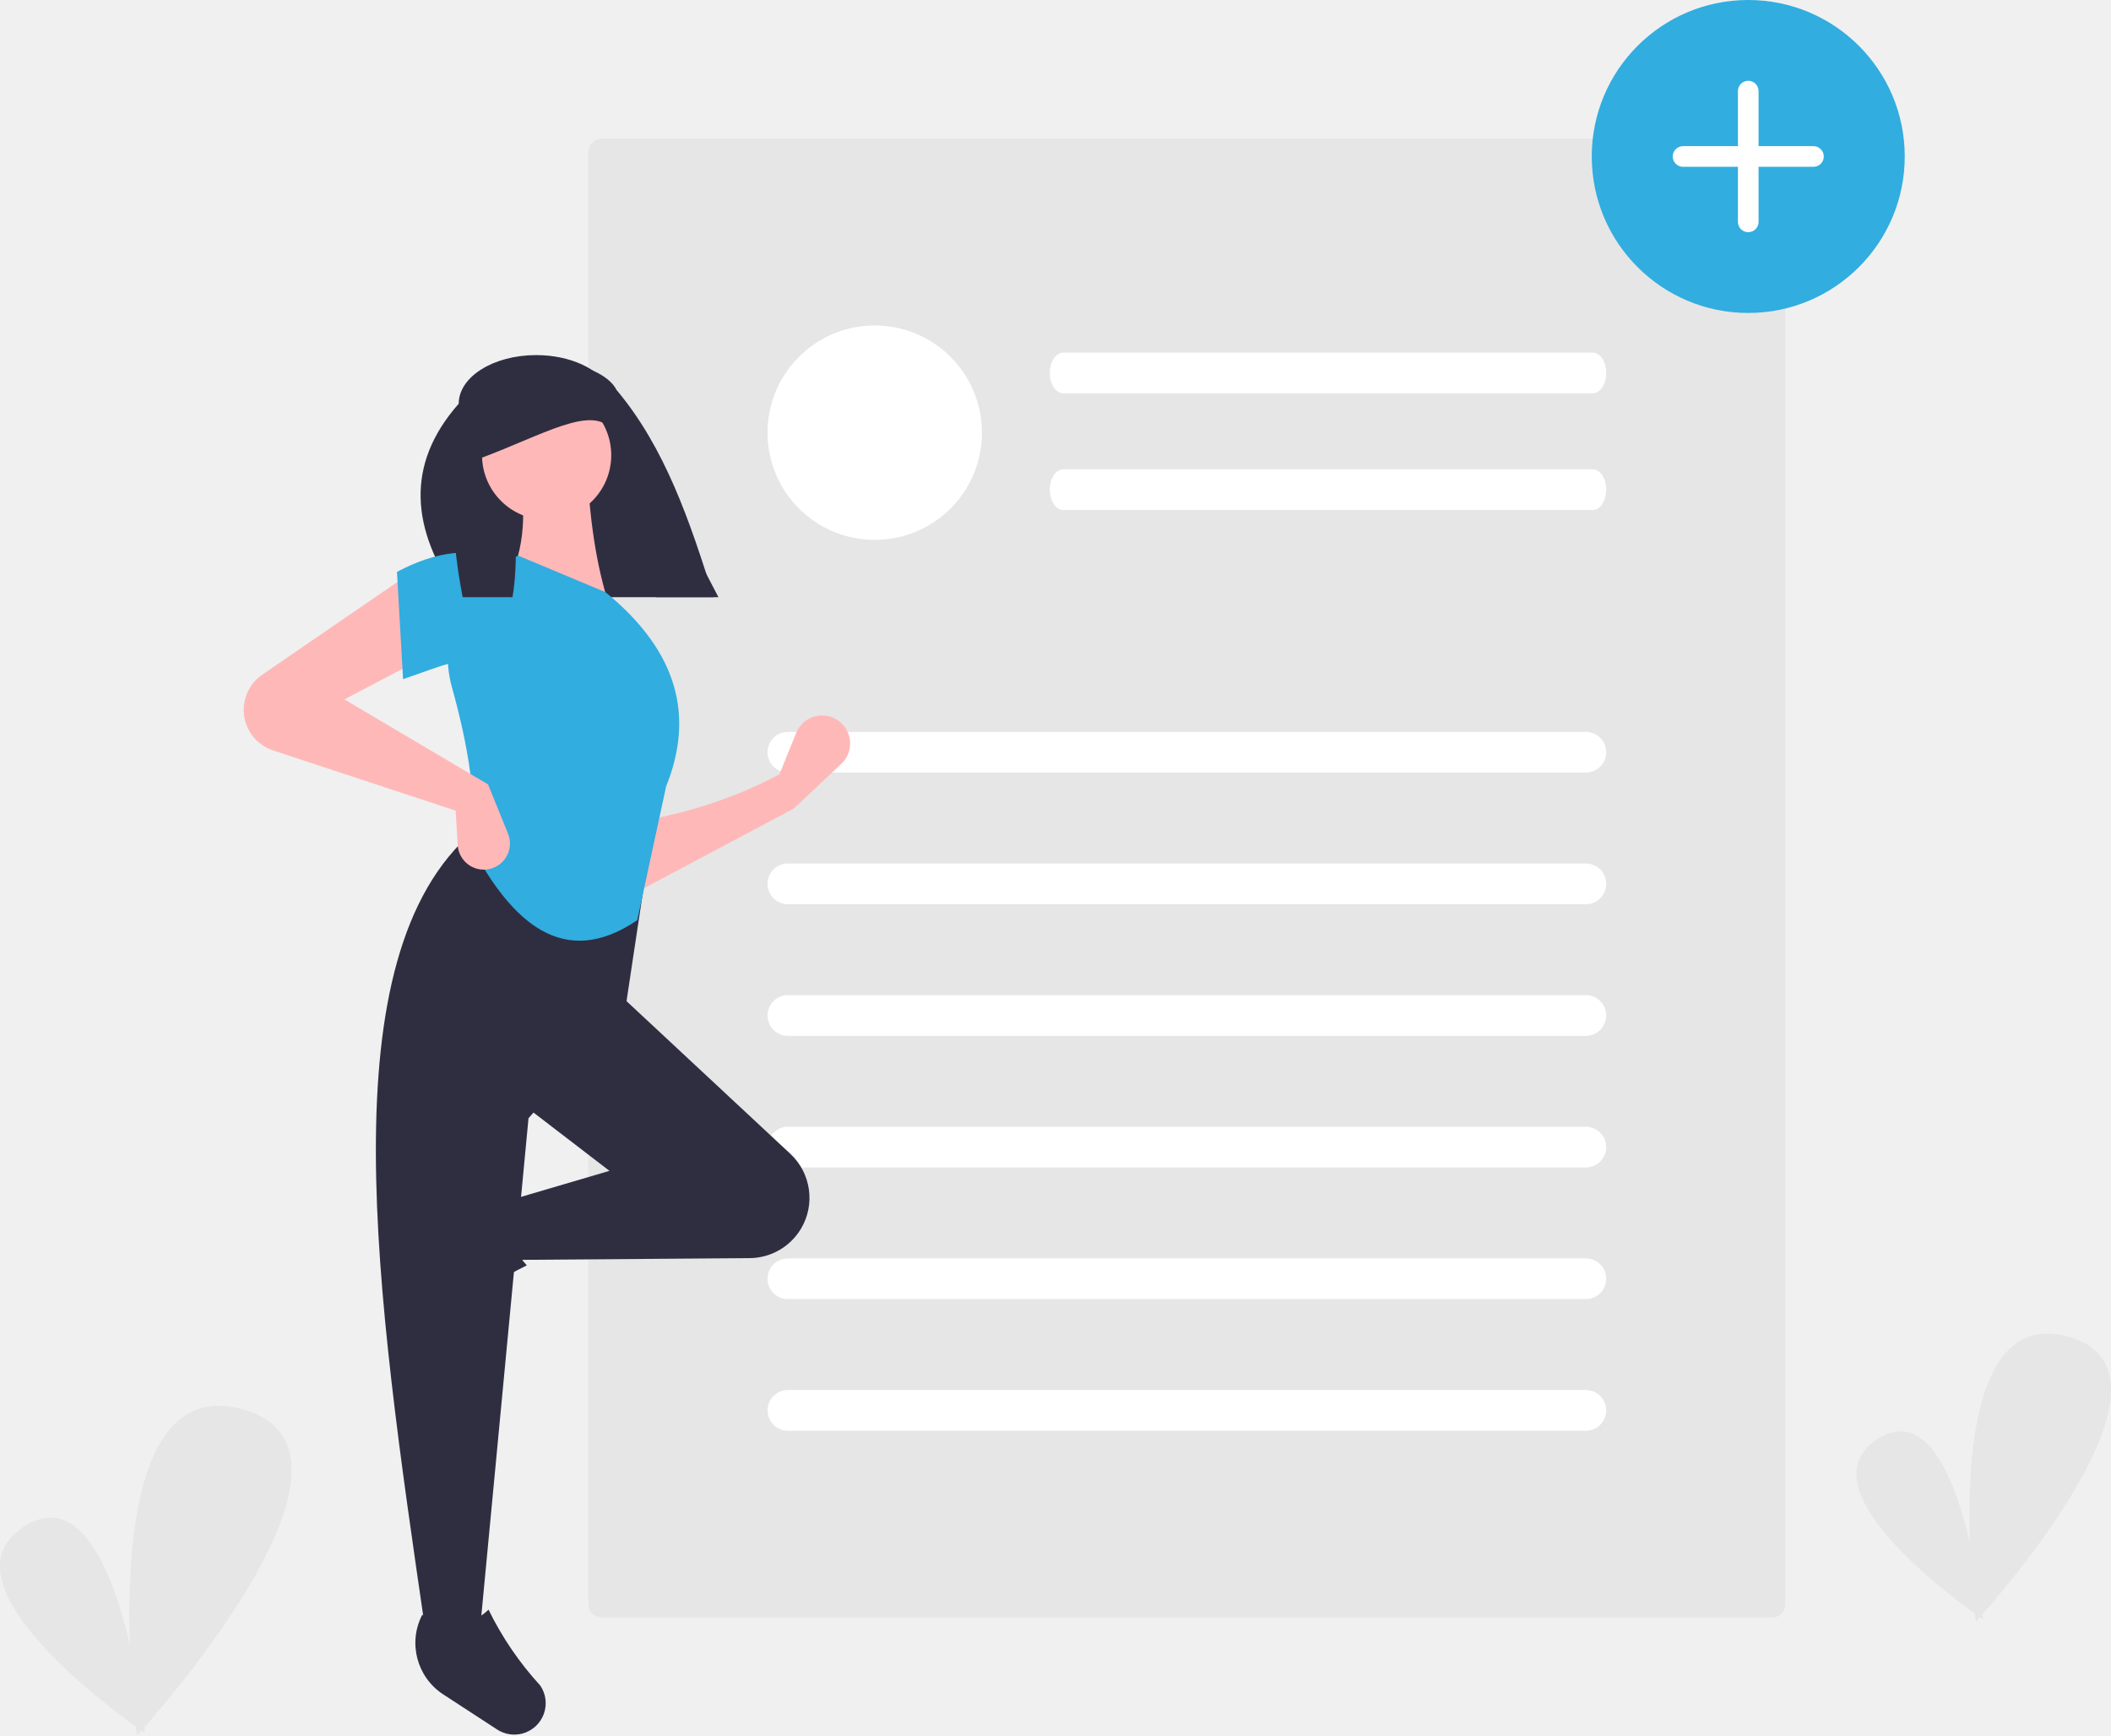
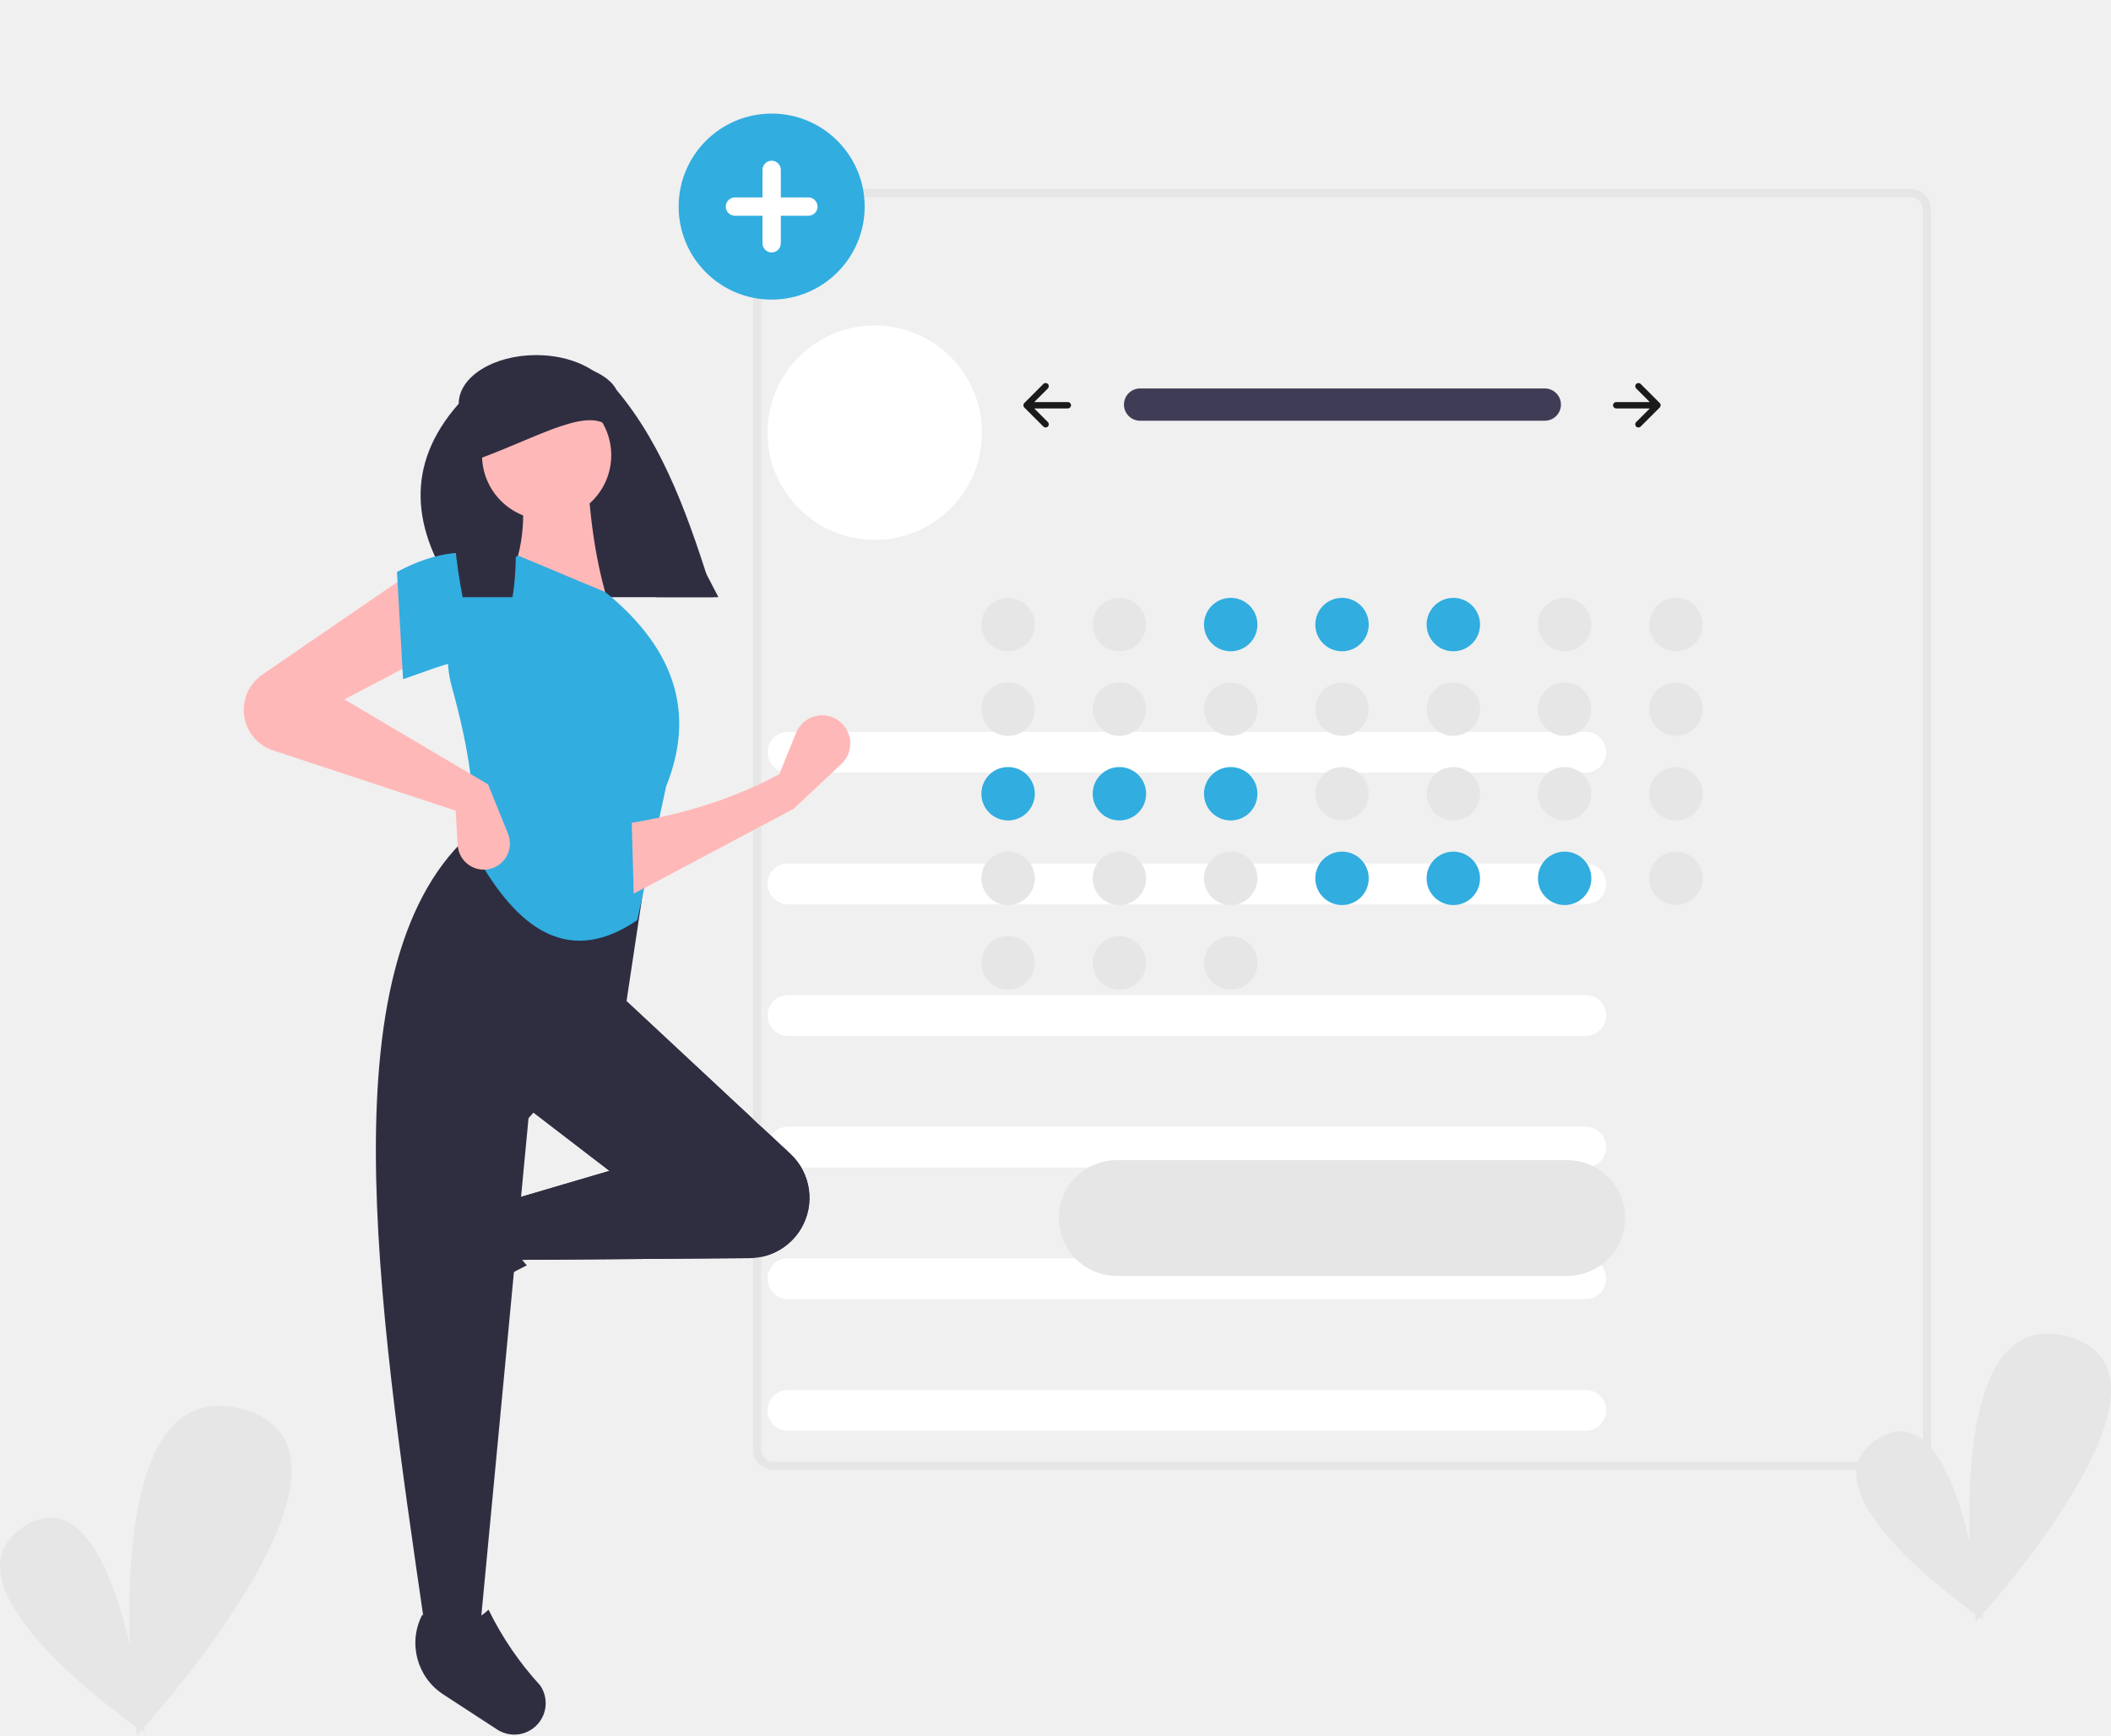
- <svg xmlns="http://www.w3.org/2000/svg" id="a6165653-2719-4fed-8ed9-8fe7d02b0919" width="777.805" height="639.552" viewBox="0 0 777.805 639.552">
-   <path d="M941.532,725.07c13.358-15.199,76.265-90.009,31.554-102.342-33.581-9.263-37.322,41.699-36.195,75.899-5.377-23.042-15.813-49.958-34.148-38.082-26.424,17.115,23.088,54.992,36.022,64.29.212,1.891.352,2.942.352,2.942s.53-.578,1.476-1.643c.739.517,1.15.795,1.15.795S941.675,726.258,941.532,725.07Z" transform="translate(-211.0973 -130.224)" fill="#e6e6e6" />
-   <path d="M264.281,766.677c15.3-17.408,87.349-103.092,36.14-117.217-38.461-10.609-42.746,47.76-41.456,86.93-6.159-26.39-18.111-57.219-39.111-43.617-30.264,19.603,26.444,62.984,41.257,73.634.243,2.166.404,3.369.404,3.369s.608-.663,1.691-1.882c.846.593,1.317.911,1.317.911S264.445,768.037,264.281,766.677Z" transform="translate(-211.0973 -130.224)" fill="#e6e6e6" />
-   <path d="M432.903,181.278a5.006,5.006,0,0,0-5,5v535a5.006,5.006,0,0,0,5,5H863.902a5.006,5.006,0,0,0,5-5v-535a5.006,5.006,0,0,0-5-5Z" transform="translate(-211.0973 -130.224)" fill="#e6e6e6" />
-   <path d="M795.403,414.903h-294a7.5,7.5,0,0,1,0-15h294a7.5,7.5,0,0,1,0,15Z" transform="translate(-211.0973 -130.224)" fill="#fff" />
-   <path d="M797.927,275.153H602.878c-2.748,0-4.976-3.358-4.976-7.5s2.228-7.5,4.976-7.5H797.927c2.748,0,4.976,3.358,4.976,7.5S800.675,275.153,797.927,275.153Z" transform="translate(-211.0973 -130.224)" fill="#fff" />
-   <path d="M797.927,318.153H602.878c-2.748,0-4.976-3.358-4.976-7.5s2.228-7.5,4.976-7.5H797.927c2.748,0,4.976,3.358,4.976,7.5S800.675,318.153,797.927,318.153Z" transform="translate(-211.0973 -130.224)" fill="#fff" />
-   <path d="M795.403,463.403h-294a7.5,7.5,0,0,1,0-15h294a7.5,7.5,0,0,1,0,15Z" transform="translate(-211.0973 -130.224)" fill="#fff" />
-   <path d="M795.403,511.903h-294a7.5,7.5,0,0,1,0-15h294a7.5,7.5,0,0,1,0,15Z" transform="translate(-211.0973 -130.224)" fill="#fff" />
-   <path d="M795.403,560.403h-294a7.5,7.5,0,0,1,0-15h294a7.5,7.5,0,0,1,0,15Z" transform="translate(-211.0973 -130.224)" fill="#fff" />
-   <path d="M795.403,608.903h-294a7.5,7.5,0,0,1,0-15h294a7.5,7.5,0,0,1,0,15Z" transform="translate(-211.0973 -130.224)" fill="#fff" />
-   <path d="M795.403,657.403h-294a7.5,7.5,0,0,1,0-15h294a7.5,7.5,0,0,1,0,15Z" transform="translate(-211.0973 -130.224)" fill="#fff" />
-   <circle cx="322.305" cy="159.429" r="39.5" fill="#fff" />
-   <path d="M594.265,414.903" transform="translate(-211.0973 -130.224)" fill="#fff" />
-   <path d="M503.507,428.188l-58.903,31.316-.746-26.096c19.226-3.209,37.517-8.797,54.429-17.895l6.16-15.22a10.318,10.318,0,0,1,17.536-2.678l0,0a10.318,10.318,0,0,1-.908,14.069Z" transform="translate(-211.0973 -130.224)" fill="#ffb8b8" />
-   <path d="M359.583,608.993v0a11.574,11.574,0,0,1,1.469-9.363L373.992,579.772a22.612,22.612,0,0,1,29.335-7.739h0c-5.438,9.256-4.68,17.377,1.878,24.434A117.631,117.631,0,0,0,377.269,615.511,11.574,11.574,0,0,1,359.583,608.993Z" transform="translate(-211.0973 -130.224)" fill="#2f2e41" />
-   <path d="M506.19,583.029l0,0a22.203,22.203,0,0,1-18.871,10.779l-85.96.651-3.728-21.623,38.026-11.184-32.061-24.605,35.044-41.008L502.289,555.363A22.203,22.203,0,0,1,506.19,583.029Z" transform="translate(-211.0973 -130.224)" fill="#2f2e41" />
-   <path d="M387.938,730.905H367.806C349.731,607.008,331.333,482.763,385.701,436.39l64.122,10.439-8.202,54.429-35.789,41.008Z" transform="translate(-211.0973 -130.224)" fill="#2f2e41" />
-   <path d="M403.634,768.972h0a11.574,11.574,0,0,1-9.363-1.469L374.413,754.565a22.612,22.612,0,0,1-7.741-29.335v0c9.257,5.437,17.377,4.679,24.434-1.88a117.63,117.63,0,0,0,19.047,27.935A11.574,11.574,0,0,1,403.634,768.972Z" transform="translate(-211.0973 -130.224)" fill="#2f2e41" />
-   <path d="M475.811,350.278H380.109c-17.674-25.003-19.748-48.913,0-71.294,0-9.896,12.783-17.919,28.551-17.919h0c12.352,0,23.303,4.985,27.139,12.354Z" transform="translate(-211.0973 -130.224)" fill="#2f2e41" />
-   <path d="M435.657,353.627l-37.28-8.947c6.192-12.674,6.702-26.776,3.728-41.754l25.351-.746C428.249,320.806,430.653,338.207,435.657,353.627Z" transform="translate(-211.0973 -130.224)" fill="#ffb8b8" />
-   <path d="M445.903,469.278c-27.139,18.493-46.314.633-60.947-26.923,2.033-16.862-1.259-37.041-7.357-58.966a40.138,40.138,0,0,1,24.506-48.401l0,0,32.061,13.421c27.224,22.19,32.582,46.227,22.368,71.578Z" transform="translate(-211.0973 -130.224)" fill="#31ade0" />
-   <path d="M367.806,372.268l-29.824,15.658,52.938,31.316,7.366,18.17a9.637,9.637,0,0,1-5.789,12.731h0a9.637,9.637,0,0,1-12.762-8.544l-.745-12.663-67.284-22.204a15.733,15.733,0,0,1-9.873-9.611v0a15.733,15.733,0,0,1,5.903-18.303l54.105-37.118Z" transform="translate(-211.0973 -130.224)" fill="#ffb8b8" />
-   <path d="M397.631,375.25c-12.439-5.451-23.749.47-38.026,5.219l-2.237-39.517c14.176-7.556,27.692-9.593,40.263-3.728Z" transform="translate(-211.0973 -130.224)" fill="#31ade0" />
-   <path d="M474.056,350.278H452.947c-13.138-24.236-12.541-67.056-40.777-57.512-18.141-10.767-7.732,31.484-12.243,57.512h-18.357c-4.988-25.43-5.057-50.913.811-71.635a9.655,9.655,0,0,1,3.512-7.059,19.952,19.952,0,0,1,2.945-2.238c6.487-4.087,10.843-6.414,20.32-6.414a57.204,57.204,0,0,1,15.688,2.157c.664.194,1.32.403,1.953.621.872.299,1.715.626,2.52.977,4.146,1.783,7.404,4.196,8.947,7.216C456.131,295.208,465.25,322.089,474.056,350.278Z" transform="translate(-211.0973 -130.224)" fill="#2f2e41" />
-   <circle cx="201.413" cy="167.729" r="23.802" fill="#ffb8b8" />
-   <path d="M436.652,288.772c-7.161-9.76-25.835,1.883-48.284,10.201V275.851c18.467-8.13,29.236-10.475,41.484-2.04Z" transform="translate(-211.0973 -130.224)" fill="#2f2e41" />
-   <circle cx="644.147" cy="57.659" r="57.659" fill="#31ade0" />
-   <path d="M831.22,184.078a3.805,3.805,0,1,0,0,7.61h20.22v20.219a3.805,3.805,0,1,0,7.609,0V191.688h20.22a3.805,3.805,0,0,0,0-7.61H859.049V163.858a3.805,3.805,0,1,0-7.609,0v20.22Z" transform="translate(-211.0973 -130.224)" fill="#fff" />
+ <svg xmlns="http://www.w3.org/2000/svg" xmlns:xlink="http://www.w3.org/1999/xlink" id="a6165653-2719-4fed-8ed9-8fe7d02b0919" width="777.805" height="639.552" viewBox="0 0 777.805 639.552" version="1.1">
+   <defs id="defs920" />
+   <path d="M941.532,725.07c13.358-15.199,76.265-90.009,31.554-102.342-33.581-9.263-37.322,41.699-36.195,75.899-5.377-23.042-15.813-49.958-34.148-38.082-26.424,17.115,23.088,54.992,36.022,64.29.212,1.891.352,2.942.352,2.942s.53-.578,1.476-1.643c.739.517,1.15.795,1.15.795S941.675,726.258,941.532,725.07Z" transform="translate(-211.0973 -130.224)" fill="#e6e6e6" id="path861" />
+   <path d="M264.281,766.677c15.3-17.408,87.349-103.092,36.14-117.217-38.461-10.609-42.746,47.76-41.456,86.93-6.159-26.39-18.111-57.219-39.111-43.617-30.264,19.603,26.444,62.984,41.257,73.634.243,2.166.404,3.369.404,3.369s.608-.663,1.691-1.882c.846.593,1.317.911,1.317.911S264.445,768.037,264.281,766.677Z" transform="translate(-211.0973 -130.224)" fill="#e6e6e6" id="path863" />
+   <path d="M795.403,414.903h-294a7.5,7.5,0,0,1,0-15h294a7.5,7.5,0,0,1,0,15Z" transform="translate(-211.0973 -130.224)" fill="#fff" id="path867" />
+   <path d="M795.403,463.403h-294a7.5,7.5,0,0,1,0-15h294a7.5,7.5,0,0,1,0,15Z" transform="translate(-211.0973 -130.224)" fill="#fff" id="path873" />
+   <path d="M795.403,511.903h-294a7.5,7.5,0,0,1,0-15h294a7.5,7.5,0,0,1,0,15Z" transform="translate(-211.0973 -130.224)" fill="#fff" id="path875" />
+   <path d="M795.403,560.403h-294a7.5,7.5,0,0,1,0-15h294a7.5,7.5,0,0,1,0,15Z" transform="translate(-211.0973 -130.224)" fill="#fff" id="path877" />
+   <path d="M795.403,608.903h-294a7.5,7.5,0,0,1,0-15h294a7.5,7.5,0,0,1,0,15Z" transform="translate(-211.0973 -130.224)" fill="#fff" id="path879" />
+   <path d="M795.403,657.403h-294a7.5,7.5,0,0,1,0-15h294a7.5,7.5,0,0,1,0,15Z" transform="translate(-211.0973 -130.224)" fill="#fff" id="path881" />
+   <circle cx="322.305" cy="159.429" r="39.5" fill="#fff" id="circle883" />
+   <path d="M503.507,428.188l-58.903,31.316-.746-26.096c19.226-3.209,37.517-8.797,54.429-17.895l6.16-15.22a10.318,10.318,0,0,1,17.536-2.678l0,0a10.318,10.318,0,0,1-.908,14.069Z" transform="translate(-211.0973 -130.224)" fill="#ffb8b8" id="path887" />
+   <path d="M359.583,608.993v0a11.574,11.574,0,0,1,1.469-9.363L373.992,579.772a22.612,22.612,0,0,1,29.335-7.739h0c-5.438,9.256-4.68,17.377,1.878,24.434A117.631,117.631,0,0,0,377.269,615.511,11.574,11.574,0,0,1,359.583,608.993Z" transform="translate(-211.0973 -130.224)" fill="#2f2e41" id="path889" />
+   <path d="M506.19,583.029l0,0a22.203,22.203,0,0,1-18.871,10.779l-85.96.651-3.728-21.623,38.026-11.184-32.061-24.605,35.044-41.008L502.289,555.363A22.203,22.203,0,0,1,506.19,583.029Z" transform="translate(-211.0973 -130.224)" fill="#2f2e41" id="path891" />
+   <path d="M387.938,730.905H367.806C349.731,607.008,331.333,482.763,385.701,436.39l64.122,10.439-8.202,54.429-35.789,41.008Z" transform="translate(-211.0973 -130.224)" fill="#2f2e41" id="path893" />
+   <path d="M403.634,768.972h0a11.574,11.574,0,0,1-9.363-1.469L374.413,754.565a22.612,22.612,0,0,1-7.741-29.335v0c9.257,5.437,17.377,4.679,24.434-1.88a117.63,117.63,0,0,0,19.047,27.935A11.574,11.574,0,0,1,403.634,768.972Z" transform="translate(-211.0973 -130.224)" fill="#2f2e41" id="path895" />
+   <path d="M475.811,350.278H380.109c-17.674-25.003-19.748-48.913,0-71.294,0-9.896,12.783-17.919,28.551-17.919h0c12.352,0,23.303,4.985,27.139,12.354Z" transform="translate(-211.0973 -130.224)" fill="#2f2e41" id="path897" />
+   <path d="M435.657,353.627l-37.28-8.947c6.192-12.674,6.702-26.776,3.728-41.754l25.351-.746C428.249,320.806,430.653,338.207,435.657,353.627Z" transform="translate(-211.0973 -130.224)" fill="#ffb8b8" id="path899" />
+   <path d="M445.903,469.278c-27.139,18.493-46.314.633-60.947-26.923,2.033-16.862-1.259-37.041-7.357-58.966a40.138,40.138,0,0,1,24.506-48.401l0,0,32.061,13.421c27.224,22.19,32.582,46.227,22.368,71.578Z" transform="translate(-211.0973 -130.224)" fill="#31ade0" id="path901" />
+   <path d="M367.806,372.268l-29.824,15.658,52.938,31.316,7.366,18.17a9.637,9.637,0,0,1-5.789,12.731h0a9.637,9.637,0,0,1-12.762-8.544l-.745-12.663-67.284-22.204a15.733,15.733,0,0,1-9.873-9.611v0a15.733,15.733,0,0,1,5.903-18.303l54.105-37.118Z" transform="translate(-211.0973 -130.224)" fill="#ffb8b8" id="path903" />
+   <path d="M397.631,375.25c-12.439-5.451-23.749.47-38.026,5.219l-2.237-39.517c14.176-7.556,27.692-9.593,40.263-3.728Z" transform="translate(-211.0973 -130.224)" fill="#31ade0" id="path905" />
+   <path d="M474.056,350.278H452.947c-13.138-24.236-12.541-67.056-40.777-57.512-18.141-10.767-7.732,31.484-12.243,57.512h-18.357c-4.988-25.43-5.057-50.913.811-71.635a9.655,9.655,0,0,1,3.512-7.059,19.952,19.952,0,0,1,2.945-2.238c6.487-4.087,10.843-6.414,20.32-6.414a57.204,57.204,0,0,1,15.688,2.157c.664.194,1.32.403,1.953.621.872.299,1.715.626,2.52.977,4.146,1.783,7.404,4.196,8.947,7.216C456.131,295.208,465.25,322.089,474.056,350.278Z" transform="translate(-211.0973 -130.224)" fill="#2f2e41" id="path907" />
+   <circle cx="201.413" cy="167.729" r="23.802" fill="#ffb8b8" id="circle909" />
+   <path d="M436.652,288.772c-7.161-9.76-25.835,1.883-48.284,10.201V275.851c18.467-8.13,29.236-10.475,41.484-2.04Z" transform="translate(-211.0973 -130.224)" fill="#2f2e41" id="path911" />
+   <path d="m 703.973,541.633 h -419 a 7.508,7.508 0 0 1 -7.5,-7.5 V 77.133 a 7.508,7.508 0 0 1 7.5,-7.5 h 419 a 7.508,7.508 0 0 1 7.5,7.5 V 534.133 a 7.508,7.508 0 0 1 -7.5,7.5 z m -419,-469 a 4.505,4.505 0 0 0 -4.5,4.5 V 534.133 a 4.505,4.505 0 0 0 4.5,4.5 h 419 a 4.505,4.505 0 0 0 4.5,-4.5 V 77.133 a 4.505,4.505 0 0 0 -4.5,-4.5 z" fill="#e6e6e6" id="path38" />
+   <circle cx="371.435" cy="230.136" r="9.843" fill="#e6e6e6" id="circle40" />
+   <circle cx="412.448" cy="230.136" r="9.843" fill="#e6e6e6" id="circle42" />
+   <circle cx="453.46" cy="230.136" r="9.843" fill="#31ade0" id="circle44" />
+   <circle cx="494.473" cy="230.136" r="9.843" fill="#31ade0" id="circle46" />
+   <circle cx="535.485" cy="230.136" r="9.843" fill="#31ade0" id="circle48" />
+   <circle cx="576.498" cy="230.136" r="9.843" fill="#e6e6e6" id="circle50" />
+   <circle cx="617.511" cy="230.136" r="9.843" fill="#e6e6e6" id="circle52" />
+   <circle cx="371.435" cy="261.306" r="9.843" fill="#e6e6e6" id="circle54" />
+   <circle cx="412.448" cy="261.306" r="9.843" fill="#e6e6e6" id="circle56" />
+   <circle cx="453.46" cy="261.306" r="9.843" fill="#e6e6e6" id="circle58" />
+   <circle cx="494.473" cy="261.306" r="9.843" fill="#e6e6e6" id="circle60" />
+   <circle cx="535.485" cy="261.306" r="9.843" fill="#e6e6e6" id="circle62" />
+   <circle cx="576.498" cy="261.306" r="9.843" fill="#e6e6e6" id="circle64" />
+   <circle cx="617.511" cy="261.306" r="9.843" fill="#e6e6e6" id="circle66" />
+   <circle cx="371.435" cy="292.475" r="9.843" fill="#31ade0" id="circle68" />
+   <circle cx="412.448" cy="292.475" r="9.843" fill="#31ade0" id="circle70" />
+   <circle cx="453.46" cy="292.475" r="9.843" fill="#31ade0" id="circle72" />
+   <circle cx="494.473" cy="292.475" r="9.843" fill="#e6e6e6" id="circle74" />
+   <circle cx="535.485" cy="292.475" r="9.843" fill="#e6e6e6" id="circle76" />
+   <circle cx="576.498" cy="292.475" r="9.843" fill="#e6e6e6" id="circle78" />
+   <circle cx="617.511" cy="292.475" r="9.843" fill="#e6e6e6" id="circle80" />
+   <circle cx="371.435" cy="323.645" r="9.843" fill="#e6e6e6" id="circle82" />
+   <circle cx="412.448" cy="323.645" r="9.843" fill="#e6e6e6" id="circle84" />
+   <circle cx="371.435" cy="354.815" r="9.843" fill="#e6e6e6" id="circle86" />
+   <circle cx="412.448" cy="354.815" r="9.843" fill="#e6e6e6" id="circle88" />
+   <circle cx="453.46" cy="354.815" r="9.843" fill="#e6e6e6" id="circle90" />
+   <circle cx="453.46" cy="323.645" r="9.843" fill="#e6e6e6" id="circle92" />
+   <circle cx="494.473" cy="323.645" r="9.843" fill="#31ade0" id="circle94" />
+   <circle cx="535.485" cy="323.645" r="9.843" fill="#31ade0" id="circle96" />
+   <circle cx="576.498" cy="323.645" r="9.843" fill="#31ade0" id="circle98" />
+   <circle cx="617.511" cy="323.645" r="9.843" fill="#e6e6e6" id="circle100" />
+   <path id="a332a05d-d774-4fd2-8531-ab97682a63e9" data-name="Path 40" d="m 419.962,143.132 a 5.947,5.947 0 0 0 0,11.892 h 149.086 a 5.947,5.947 0 1 0 0.195,-11.892 q -0.098,-0.002 -0.195,0 z" fill="#3f3d56" />
+   <path d="m 602.856,141.476 a 1.17,1.17 0 0 0 0,1.655 l 5.023,5.023 h -12.386 a 1.17,1.17 0 0 0 0,2.34 h 12.386 l -5.023,5.023 a 1.17,1.17 0 1 0 1.655,1.655 l 7.02,-7.02 a 1.17,1.17 0 0 0 0,-1.655 l -7.02,-7.02 a 1.17,1.17 0 0 0 -1.655,0 z" fill="#e6e6e6" id="path103" style="fill:#1a1a1a" />
+   <path d="m 386.089,141.476 a 1.17,1.17 0 0 1 0,1.655 l -5.023,5.023 h 12.386 a 1.17,1.17 0 1 1 0,2.34 h -12.386 l 5.023,5.023 a 1.17,1.17 0 0 1 -1.655,1.655 l -7.02,-7.02 a 1.17,1.17 0 0 1 0,-1.655 l 7.02,-7.02 a 1.17,1.17 0 0 1 1.655,0 z" fill="#e6e6e6" id="path105" style="fill:#1a1a1a" />
+   <path d="m 411.627,427.48 a 21.327,21.327 0 1 0 0,42.653 h 165.691 a 21.327,21.327 0 1 0 0,-42.653 z" fill="#e6e6e6" id="path107" />
+   <path d="M 284.32,110.398 A 34.272,34.272 0 1 1 318.592,76.126 34.311,34.311 0 0 1 284.32,110.398 Z" fill="#31ade0" id="path109" />
+   <path d="m 297.843,72.745 h -10.142 v -10.142 a 3.381,3.381 0 1 0 -6.762,0 v 10.142 h -10.142 a 3.381,3.381 0 0 0 0,6.762 h 10.142 v 10.142 a 3.381,3.381 0 0 0 6.762,0 v -10.142 h 10.142 a 3.381,3.381 0 1 0 0,-6.762 z" fill="#ffffff" id="path111" />
+   <use x="0" y="0" xlink:href="#path887" id="use1092" />
+   <use x="0" y="0" xlink:href="#path891" id="use1094" />
</svg>
